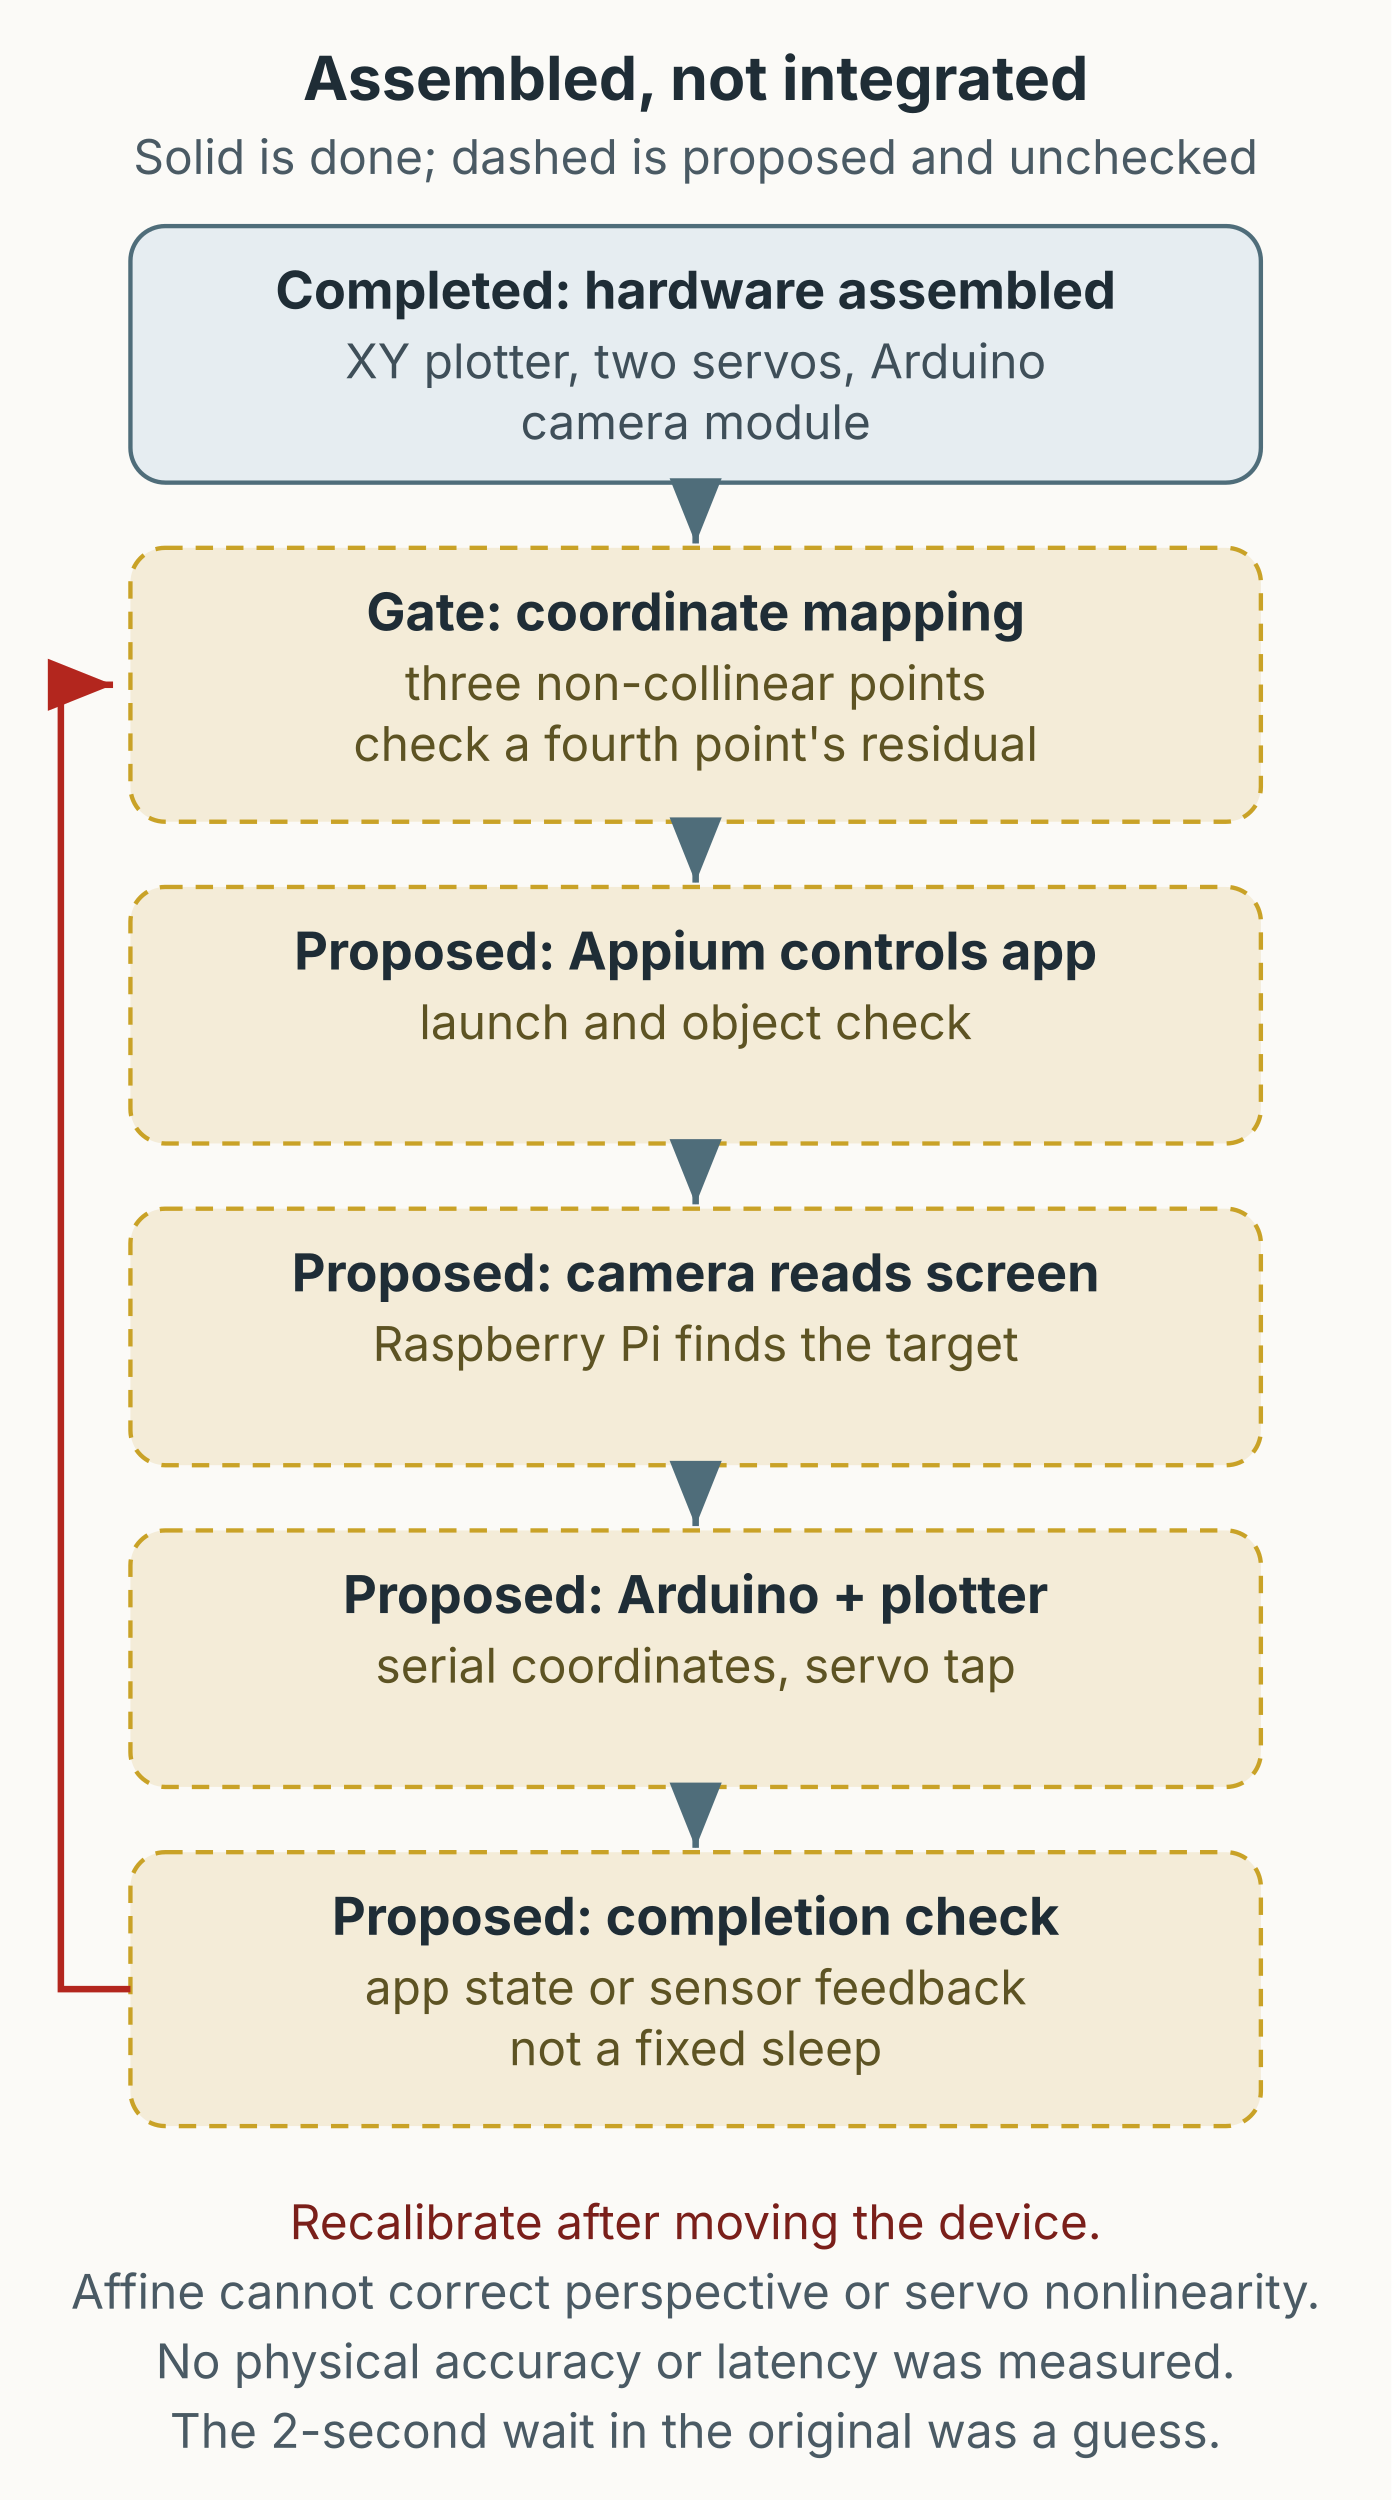
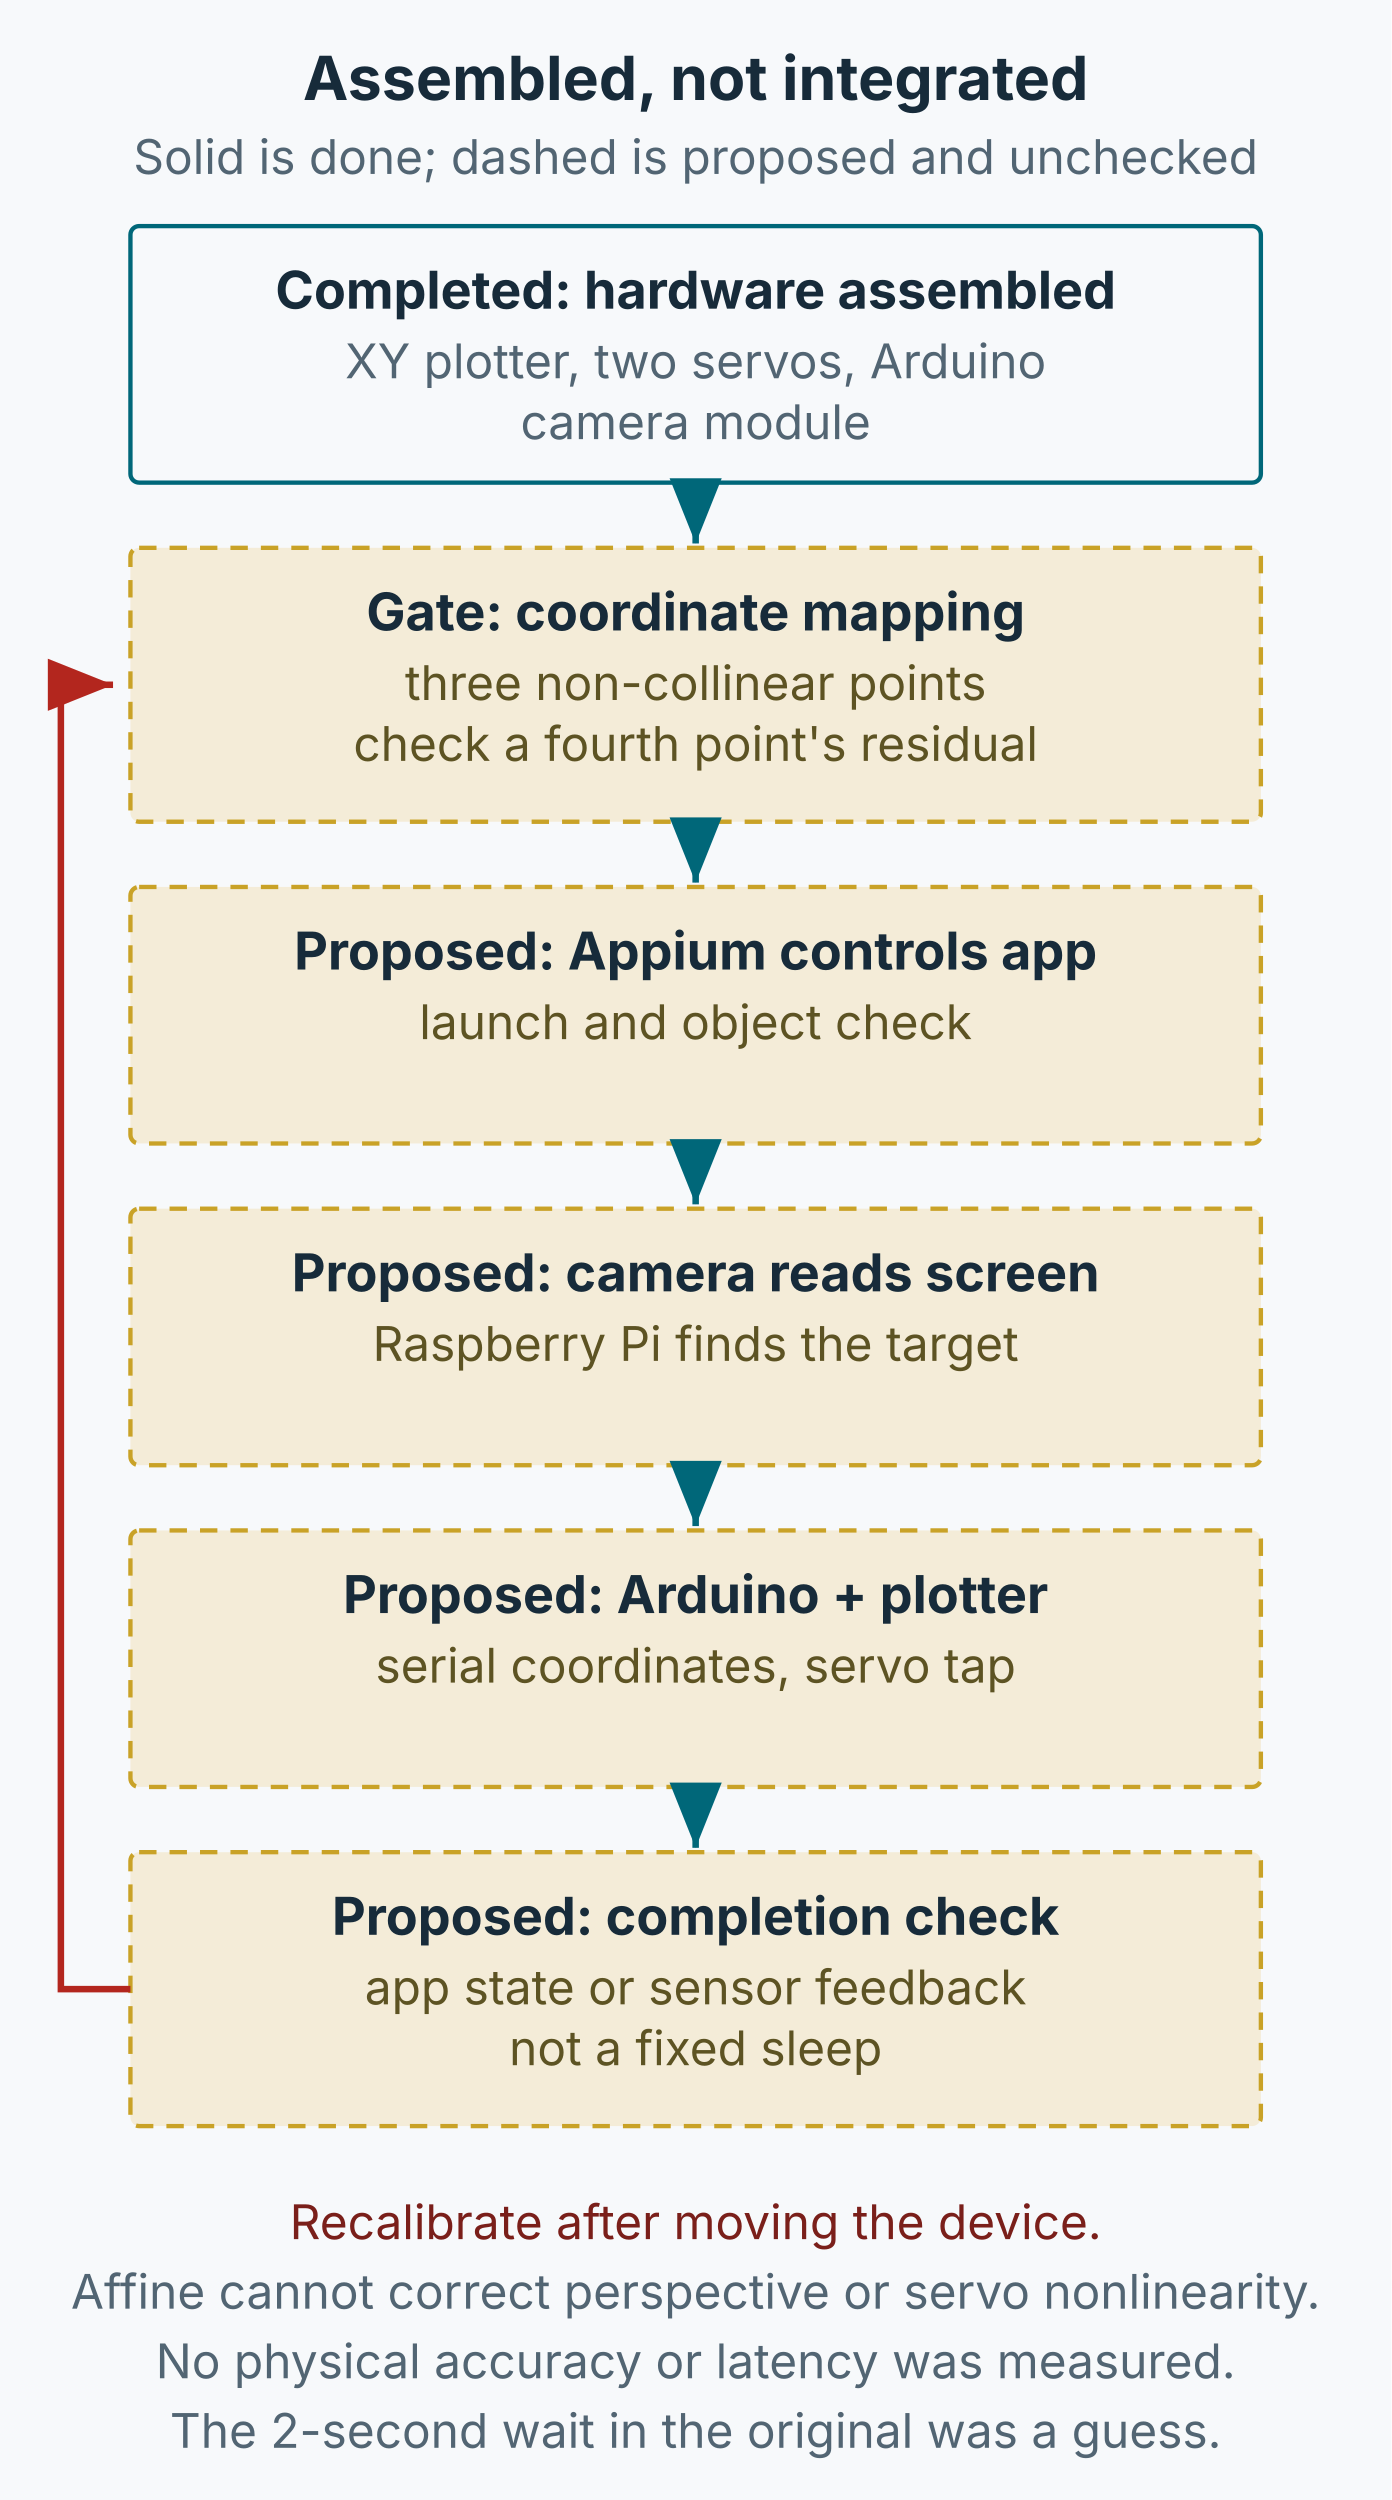
<svg xmlns="http://www.w3.org/2000/svg" width="640" height="1150" viewBox="0 0 640 1150" role="img" aria-labelledby="title desc">
-   <rect width="640" height="1150" fill="#fbfaf7" />
+   <rect width="640" height="1150" fill="#F7F9FB" />
  <defs>
    <marker id="arrow" markerWidth="12" markerHeight="12" refX="10" refY="4" orient="auto">
-       <path d="M0,0 L10,4 L0,8 z" fill="#4f6d7a" />
+       <path d="M0,0 L10,4 L0,8 z" fill="#006779" />
    </marker>
    <marker id="redArrow" markerWidth="12" markerHeight="12" refX="10" refY="4" orient="auto">
      <path d="M0,0 L10,4 L0,8 z" fill="#b3261e" />
    </marker>
  </defs>
  <g font-family="system-ui, -apple-system, sans-serif">
-     <text x="320" y="46" text-anchor="middle" font-size="28" font-weight="700" fill="#1f2d36">Assembled, not integrated</text>
-     <text x="320" y="80" text-anchor="middle" font-size="22" fill="#4a5a64">Solid is done; dashed is proposed and unchecked</text>
-     <rect x="60" y="104" width="520" height="118" rx="16" fill="#e6edf1" stroke="#4f6d7a" stroke-width="2" />
-     <text x="320" y="142" text-anchor="middle" font-size="24" font-weight="700" fill="#1f2d36">Completed: hardware assembled</text>
-     <text x="320" y="174" text-anchor="middle" font-size="22" fill="#3f4f59">XY plotter, two servos, Arduino</text>
-     <text x="320" y="202" text-anchor="middle" font-size="22" fill="#3f4f59">camera module</text>
-     <line x1="320" y1="222" x2="320" y2="250" stroke="#4f6d7a" stroke-width="3" marker-end="url(#arrow)" />
-     <rect x="60" y="252" width="520" height="126" rx="16" fill="#f4ecd8" stroke="#c9a227" stroke-width="2" stroke-dasharray="8 6" />
-     <text x="320" y="290" text-anchor="middle" font-size="24" font-weight="700" fill="#1f2d36">Gate: coordinate mapping</text>
+     <text x="320" y="46" text-anchor="middle" font-size="28" font-weight="700" fill="#172B3A">Assembled, not integrated</text>
+     <text x="320" y="80" text-anchor="middle" font-size="22" fill="#526573">Solid is done; dashed is proposed and unchecked</text>
+     <rect x="60" y="104" width="520" height="118" rx="4" fill="#F7F9FB" stroke="#006779" stroke-width="2" />
+     <text x="320" y="142" text-anchor="middle" font-size="24" font-weight="700" fill="#172B3A">Completed: hardware assembled</text>
+     <text x="320" y="174" text-anchor="middle" font-size="22" fill="#526573">XY plotter, two servos, Arduino</text>
+     <text x="320" y="202" text-anchor="middle" font-size="22" fill="#526573">camera module</text>
+     <line x1="320" y1="222" x2="320" y2="250" stroke="#006779" stroke-width="3" marker-end="url(#arrow)" />
+     <rect x="60" y="252" width="520" height="126" rx="4" fill="#f4ecd8" stroke="#c9a227" stroke-width="2" stroke-dasharray="8 6" />
+     <text x="320" y="290" text-anchor="middle" font-size="24" font-weight="700" fill="#172B3A">Gate: coordinate mapping</text>
    <text x="320" y="322" text-anchor="middle" font-size="22" fill="#5d5323">three non-collinear points</text>
    <text x="320" y="350" text-anchor="middle" font-size="22" fill="#5d5323">check a fourth point's residual</text>
-     <line x1="320" y1="378" x2="320" y2="406" stroke="#4f6d7a" stroke-width="3" marker-end="url(#arrow)" />
-     <rect x="60" y="408" width="520" height="118" rx="16" fill="#f4ecd8" stroke="#c9a227" stroke-width="2" stroke-dasharray="8 6" />
-     <text x="320" y="446" text-anchor="middle" font-size="24" font-weight="700" fill="#1f2d36">Proposed: Appium controls app</text>
+     <line x1="320" y1="378" x2="320" y2="406" stroke="#006779" stroke-width="3" marker-end="url(#arrow)" />
+     <rect x="60" y="408" width="520" height="118" rx="4" fill="#f4ecd8" stroke="#c9a227" stroke-width="2" stroke-dasharray="8 6" />
+     <text x="320" y="446" text-anchor="middle" font-size="24" font-weight="700" fill="#172B3A">Proposed: Appium controls app</text>
    <text x="320" y="478" text-anchor="middle" font-size="22" fill="#5d5323">launch and object check</text>
-     <line x1="320" y1="526" x2="320" y2="554" stroke="#4f6d7a" stroke-width="3" marker-end="url(#arrow)" />
-     <rect x="60" y="556" width="520" height="118" rx="16" fill="#f4ecd8" stroke="#c9a227" stroke-width="2" stroke-dasharray="8 6" />
-     <text x="320" y="594" text-anchor="middle" font-size="24" font-weight="700" fill="#1f2d36">Proposed: camera reads screen</text>
+     <line x1="320" y1="526" x2="320" y2="554" stroke="#006779" stroke-width="3" marker-end="url(#arrow)" />
+     <rect x="60" y="556" width="520" height="118" rx="4" fill="#f4ecd8" stroke="#c9a227" stroke-width="2" stroke-dasharray="8 6" />
+     <text x="320" y="594" text-anchor="middle" font-size="24" font-weight="700" fill="#172B3A">Proposed: camera reads screen</text>
    <text x="320" y="626" text-anchor="middle" font-size="22" fill="#5d5323">Raspberry Pi finds the target</text>
-     <line x1="320" y1="674" x2="320" y2="702" stroke="#4f6d7a" stroke-width="3" marker-end="url(#arrow)" />
-     <rect x="60" y="704" width="520" height="118" rx="16" fill="#f4ecd8" stroke="#c9a227" stroke-width="2" stroke-dasharray="8 6" />
-     <text x="320" y="742" text-anchor="middle" font-size="24" font-weight="700" fill="#1f2d36">Proposed: Arduino + plotter</text>
+     <line x1="320" y1="674" x2="320" y2="702" stroke="#006779" stroke-width="3" marker-end="url(#arrow)" />
+     <rect x="60" y="704" width="520" height="118" rx="4" fill="#f4ecd8" stroke="#c9a227" stroke-width="2" stroke-dasharray="8 6" />
+     <text x="320" y="742" text-anchor="middle" font-size="24" font-weight="700" fill="#172B3A">Proposed: Arduino + plotter</text>
    <text x="320" y="774" text-anchor="middle" font-size="22" fill="#5d5323">serial coordinates, servo tap</text>
-     <line x1="320" y1="822" x2="320" y2="850" stroke="#4f6d7a" stroke-width="3" marker-end="url(#arrow)" />
-     <rect x="60" y="852" width="520" height="126" rx="16" fill="#f4ecd8" stroke="#c9a227" stroke-width="2" stroke-dasharray="8 6" />
-     <text x="320" y="890" text-anchor="middle" font-size="24" font-weight="700" fill="#1f2d36">Proposed: completion check</text>
+     <line x1="320" y1="822" x2="320" y2="850" stroke="#006779" stroke-width="3" marker-end="url(#arrow)" />
+     <rect x="60" y="852" width="520" height="126" rx="4" fill="#f4ecd8" stroke="#c9a227" stroke-width="2" stroke-dasharray="8 6" />
+     <text x="320" y="890" text-anchor="middle" font-size="24" font-weight="700" fill="#172B3A">Proposed: completion check</text>
    <text x="320" y="922" text-anchor="middle" font-size="22" fill="#5d5323">app state or sensor feedback</text>
    <text x="320" y="950" text-anchor="middle" font-size="22" fill="#5d5323">not a fixed sleep</text>
    <path d="M60 915 L28 915 L28 315 L52 315" fill="none" stroke="#b3261e" stroke-width="3" marker-end="url(#redArrow)" />
    <text x="320" y="1030" text-anchor="middle" font-size="22" fill="#7a1f1a">Recalibrate after moving the device.</text>
-     <text x="320" y="1062" text-anchor="middle" font-size="22" fill="#4a5a64">Affine cannot correct perspective or servo nonlinearity.</text>
-     <text x="320" y="1094" text-anchor="middle" font-size="22" fill="#4a5a64">No physical accuracy or latency was measured.</text>
-     <text x="320" y="1126" text-anchor="middle" font-size="22" fill="#4a5a64">The 2-second wait in the original was a guess.</text>
+     <text x="320" y="1062" text-anchor="middle" font-size="22" fill="#526573">Affine cannot correct perspective or servo nonlinearity.</text>
+     <text x="320" y="1094" text-anchor="middle" font-size="22" fill="#526573">No physical accuracy or latency was measured.</text>
+     <text x="320" y="1126" text-anchor="middle" font-size="22" fill="#526573">The 2-second wait in the original was a guess.</text>
  </g>
</svg>
